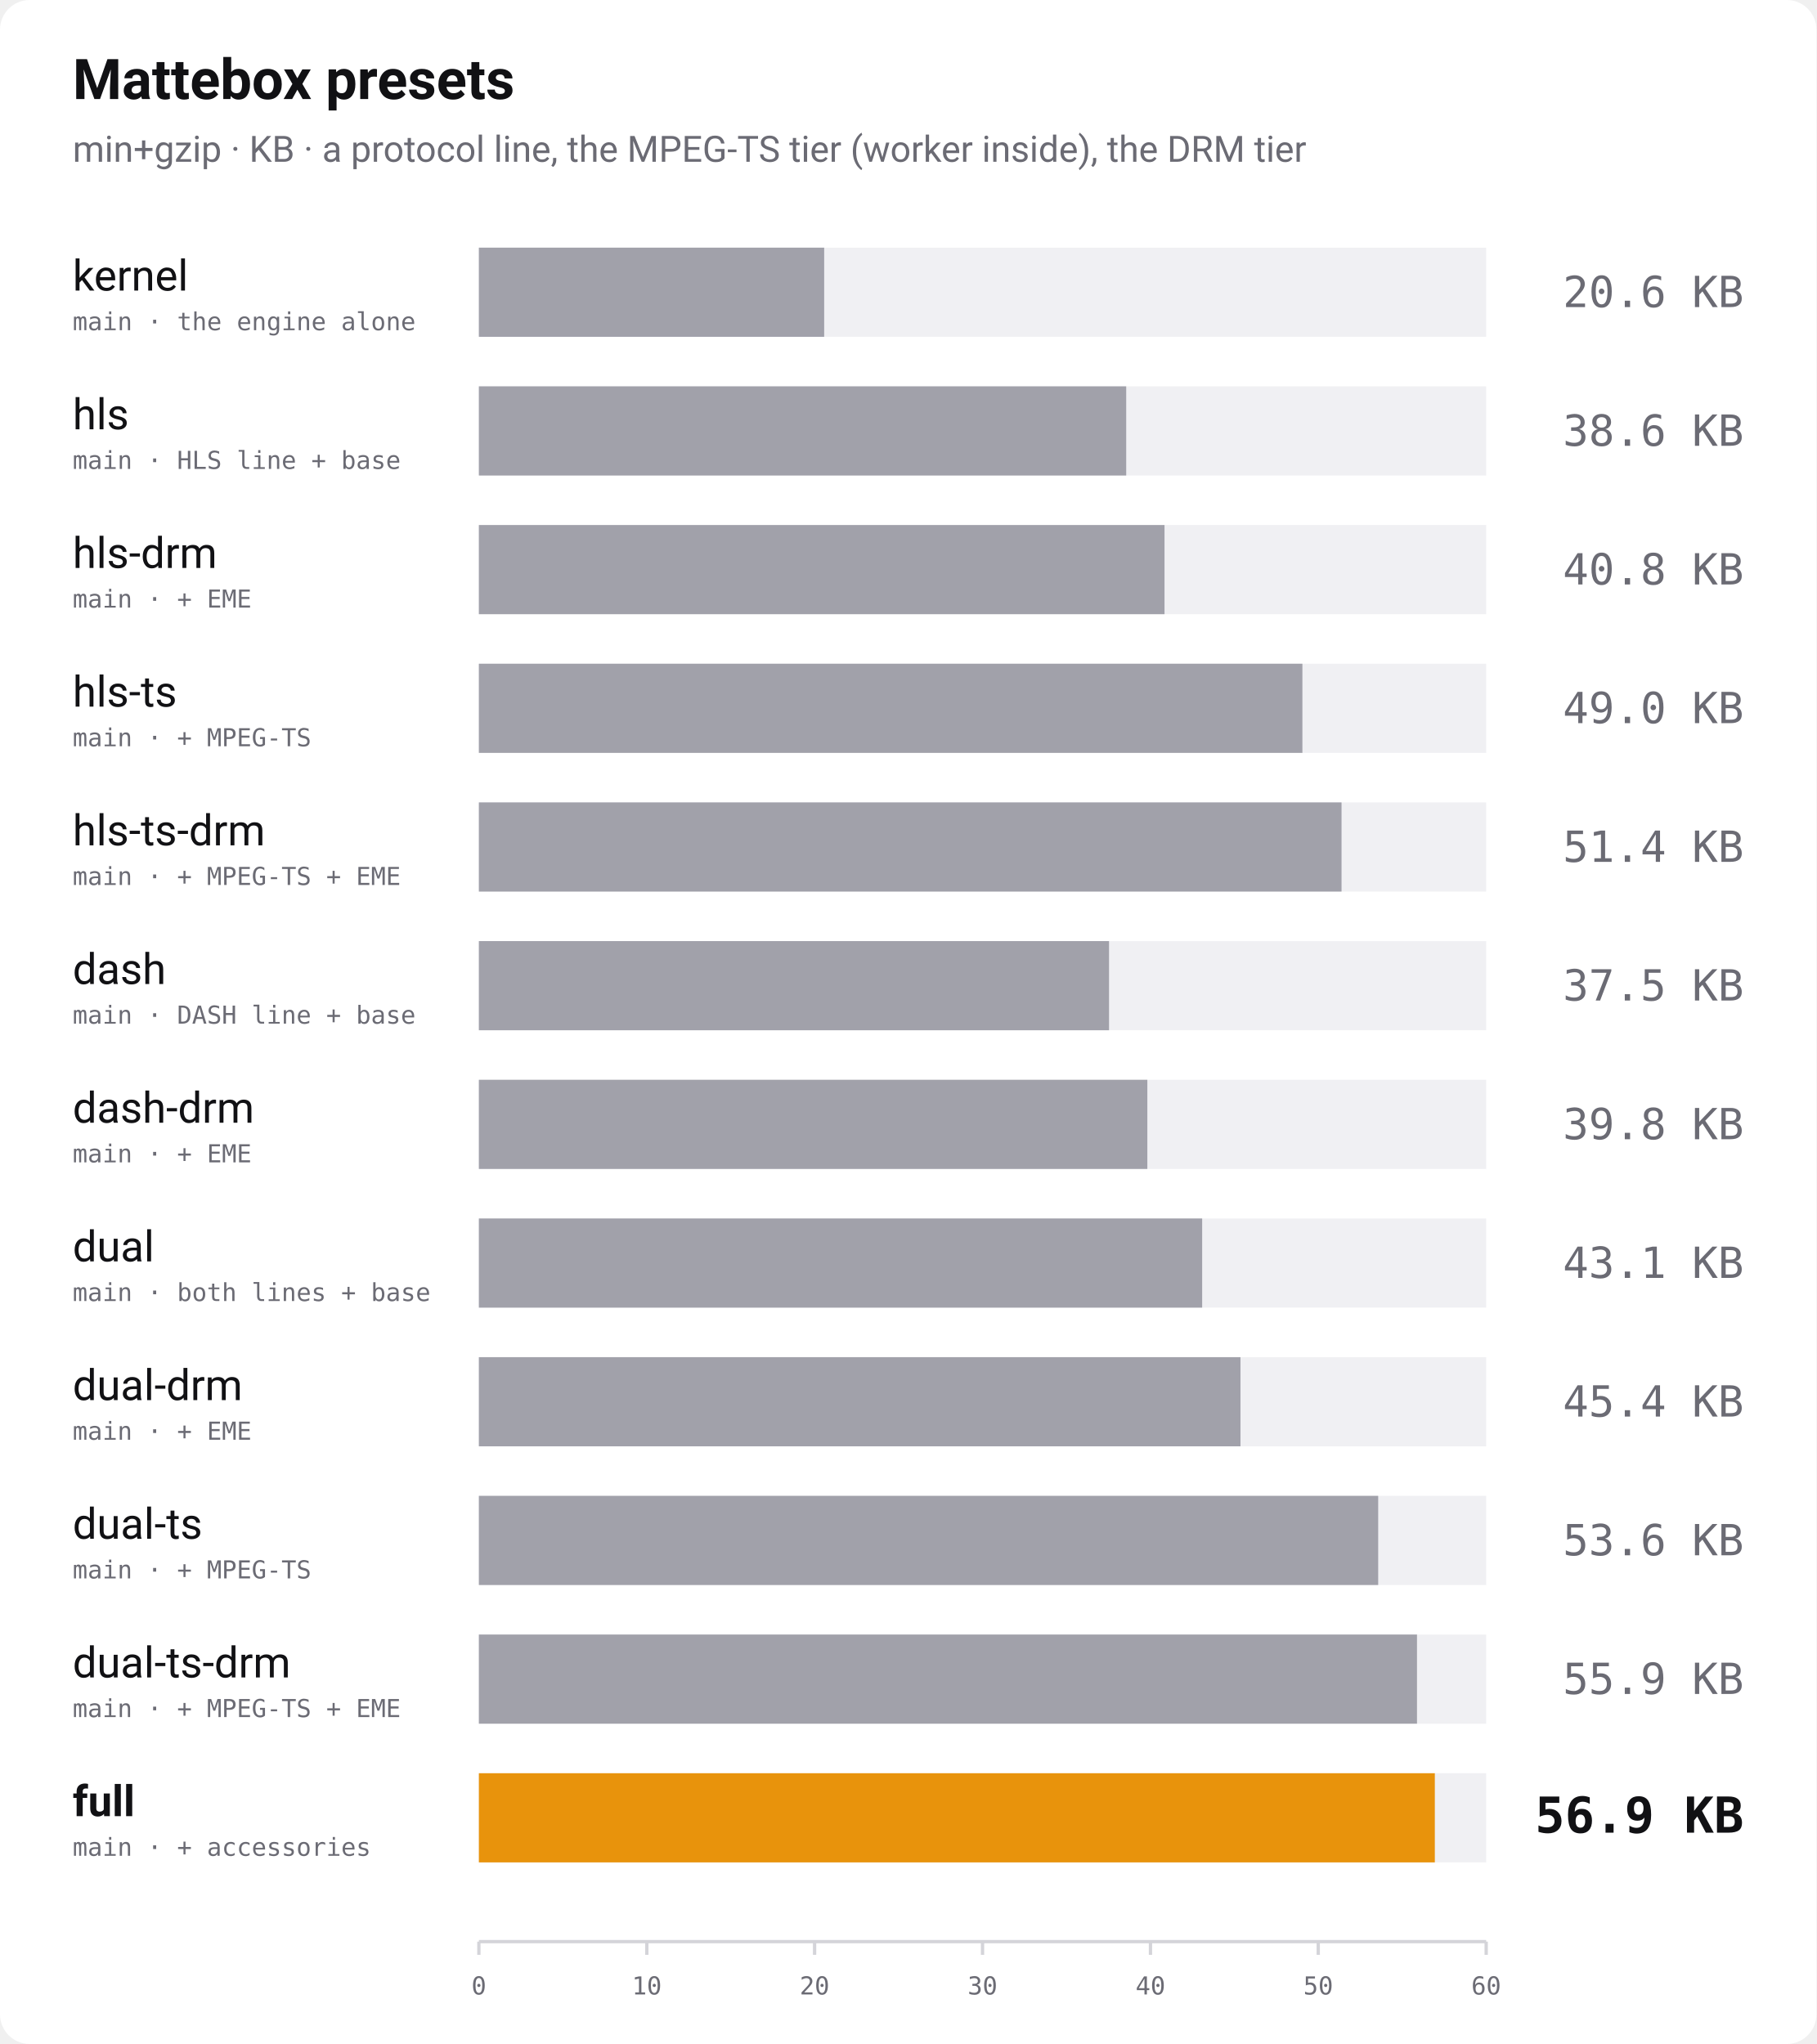
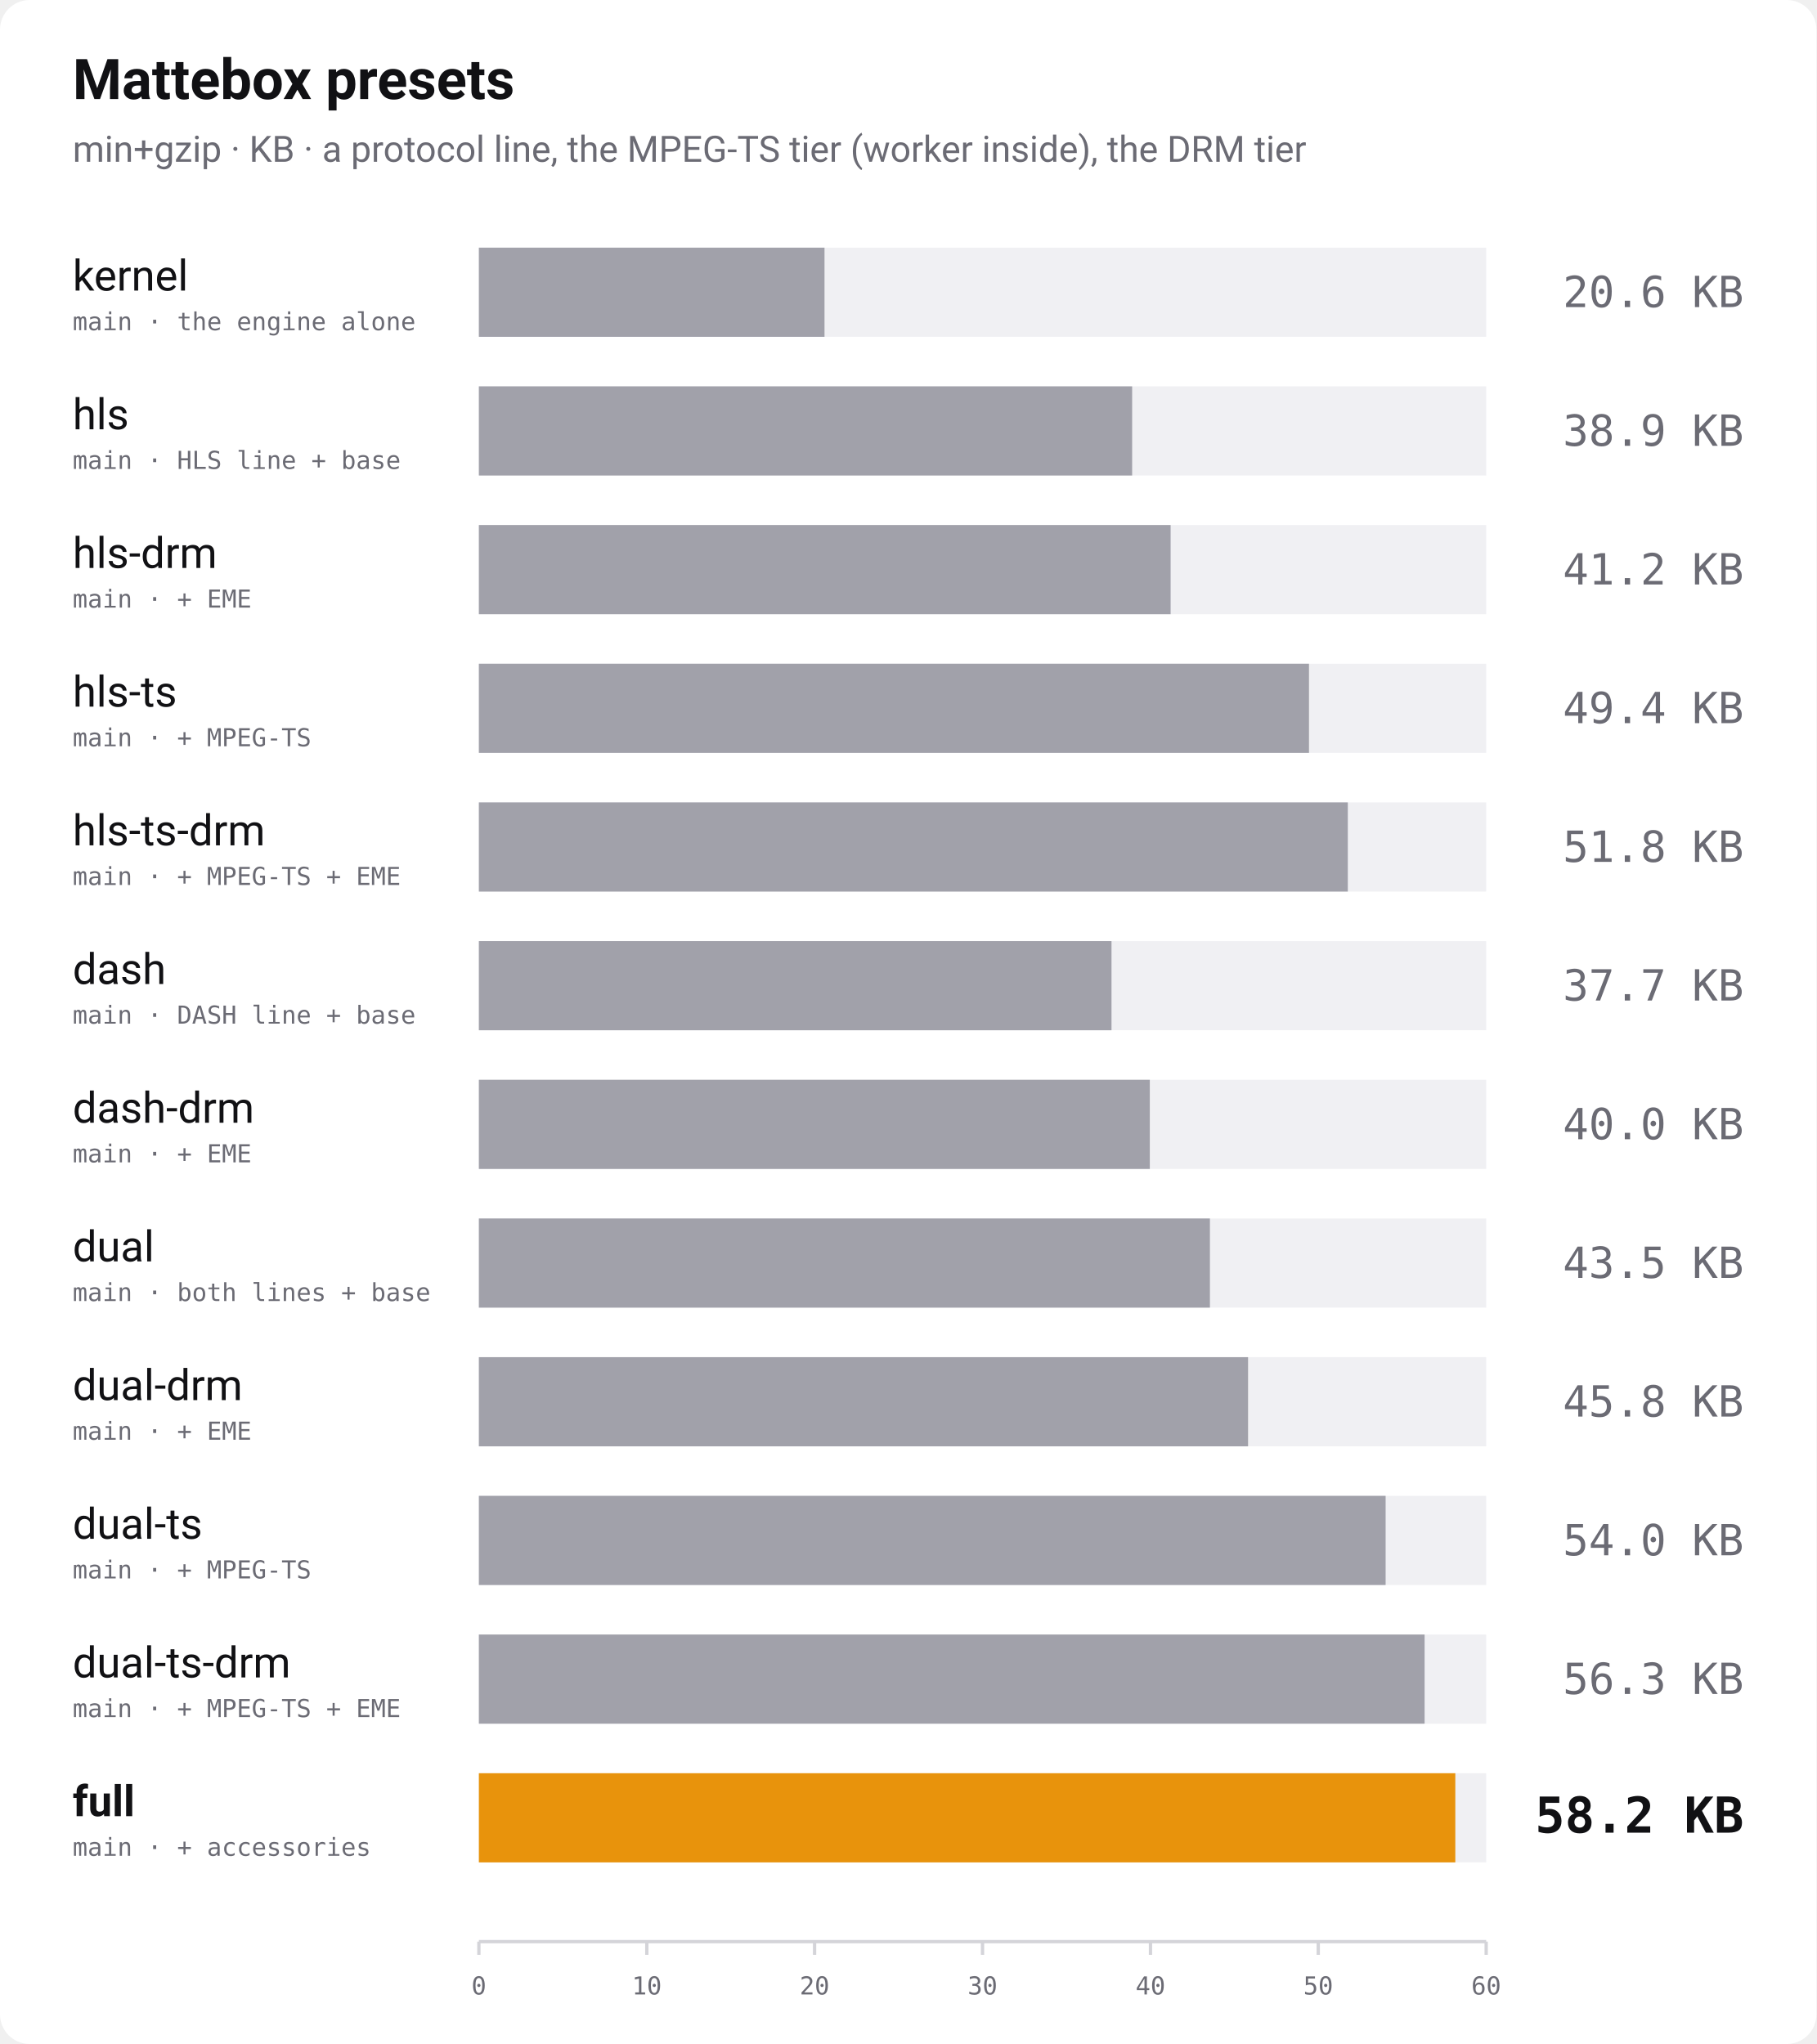
<svg xmlns="http://www.w3.org/2000/svg" width="1100" height="1238" viewBox="0 0 1100 1238" role="img" aria-label="Bundle size of every Mattebox preset, min+gzip">
  <rect width="1100" height="1238" rx="18" fill="#ffffff" />
  <text x="44" y="60" font-family="-apple-system, 'Segoe UI', Roboto, Helvetica, Arial, sans-serif" font-size="34" font-weight="700" fill="#111114">Mattebox presets</text>
  <text x="44" y="98" font-family="-apple-system, 'Segoe UI', Roboto, Helvetica, Arial, sans-serif" font-size="22" fill="#6b6b74">min+gzip · KB · a protocol line, the MPEG-TS tier (worker inside), the DRM tier</text>
  <text x="44" y="176" font-family="-apple-system, 'Segoe UI', Roboto, Helvetica, Arial, sans-serif" font-size="26" font-weight="400" fill="#111114">kernel</text>
  <text x="44" y="200" font-family="ui-monospace, 'SF Mono', Menlo, Consolas, monospace" font-size="15" fill="#6b6b74">main · the engine alone</text>
  <rect x="290" y="150" width="610" height="54" fill="#f0f0f3" />
-   <rect x="290" y="150" width="209.1" height="54" fill="#a1a1aa" />
+   <rect x="290" y="150" width="209.3" height="54" fill="#a1a1aa" />
  <text x="1056" y="186" text-anchor="end" font-family="ui-monospace, 'SF Mono', Menlo, Consolas, monospace" font-size="26" font-weight="400" fill="#6b6b74">20.6 KB</text>
  <text x="44" y="260" font-family="-apple-system, 'Segoe UI', Roboto, Helvetica, Arial, sans-serif" font-size="26" font-weight="400" fill="#111114">hls</text>
  <text x="44" y="284" font-family="ui-monospace, 'SF Mono', Menlo, Consolas, monospace" font-size="15" fill="#6b6b74">main · HLS line + base</text>
  <rect x="290" y="234" width="610" height="54" fill="#f0f0f3" />
-   <rect x="290" y="234" width="392.0" height="54" fill="#a1a1aa" />
-   <text x="1056" y="270" text-anchor="end" font-family="ui-monospace, 'SF Mono', Menlo, Consolas, monospace" font-size="26" font-weight="400" fill="#6b6b74">38.6 KB</text>
+   <rect x="290" y="234" width="395.6" height="54" fill="#a1a1aa" />
+   <text x="1056" y="270" text-anchor="end" font-family="ui-monospace, 'SF Mono', Menlo, Consolas, monospace" font-size="26" font-weight="400" fill="#6b6b74">38.9 KB</text>
  <text x="44" y="344" font-family="-apple-system, 'Segoe UI', Roboto, Helvetica, Arial, sans-serif" font-size="26" font-weight="400" fill="#111114">hls-drm</text>
  <text x="44" y="368" font-family="ui-monospace, 'SF Mono', Menlo, Consolas, monospace" font-size="15" fill="#6b6b74">main · + EME</text>
  <rect x="290" y="318" width="610" height="54" fill="#f0f0f3" />
-   <rect x="290" y="318" width="415.2" height="54" fill="#a1a1aa" />
-   <text x="1056" y="354" text-anchor="end" font-family="ui-monospace, 'SF Mono', Menlo, Consolas, monospace" font-size="26" font-weight="400" fill="#6b6b74">40.8 KB</text>
+   <rect x="290" y="318" width="418.9" height="54" fill="#a1a1aa" />
+   <text x="1056" y="354" text-anchor="end" font-family="ui-monospace, 'SF Mono', Menlo, Consolas, monospace" font-size="26" font-weight="400" fill="#6b6b74">41.2 KB</text>
  <text x="44" y="428" font-family="-apple-system, 'Segoe UI', Roboto, Helvetica, Arial, sans-serif" font-size="26" font-weight="400" fill="#111114">hls-ts</text>
  <text x="44" y="452" font-family="ui-monospace, 'SF Mono', Menlo, Consolas, monospace" font-size="15" fill="#6b6b74">main · + MPEG-TS</text>
  <rect x="290" y="402" width="610" height="54" fill="#f0f0f3" />
-   <rect x="290" y="402" width="498.7" height="54" fill="#a1a1aa" />
-   <text x="1056" y="438" text-anchor="end" font-family="ui-monospace, 'SF Mono', Menlo, Consolas, monospace" font-size="26" font-weight="400" fill="#6b6b74">49.0 KB</text>
+   <rect x="290" y="402" width="502.7" height="54" fill="#a1a1aa" />
+   <text x="1056" y="438" text-anchor="end" font-family="ui-monospace, 'SF Mono', Menlo, Consolas, monospace" font-size="26" font-weight="400" fill="#6b6b74">49.4 KB</text>
  <text x="44" y="512" font-family="-apple-system, 'Segoe UI', Roboto, Helvetica, Arial, sans-serif" font-size="26" font-weight="400" fill="#111114">hls-ts-drm</text>
  <text x="44" y="536" font-family="ui-monospace, 'SF Mono', Menlo, Consolas, monospace" font-size="15" fill="#6b6b74">main · + MPEG-TS + EME</text>
  <rect x="290" y="486" width="610" height="54" fill="#f0f0f3" />
-   <rect x="290" y="486" width="522.4" height="54" fill="#a1a1aa" />
-   <text x="1056" y="522" text-anchor="end" font-family="ui-monospace, 'SF Mono', Menlo, Consolas, monospace" font-size="26" font-weight="400" fill="#6b6b74">51.4 KB</text>
+   <rect x="290" y="486" width="526.2" height="54" fill="#a1a1aa" />
+   <text x="1056" y="522" text-anchor="end" font-family="ui-monospace, 'SF Mono', Menlo, Consolas, monospace" font-size="26" font-weight="400" fill="#6b6b74">51.8 KB</text>
  <text x="44" y="596" font-family="-apple-system, 'Segoe UI', Roboto, Helvetica, Arial, sans-serif" font-size="26" font-weight="400" fill="#111114">dash</text>
  <text x="44" y="620" font-family="ui-monospace, 'SF Mono', Menlo, Consolas, monospace" font-size="15" fill="#6b6b74">main · DASH line + base</text>
  <rect x="290" y="570" width="610" height="54" fill="#f0f0f3" />
-   <rect x="290" y="570" width="381.6" height="54" fill="#a1a1aa" />
-   <text x="1056" y="606" text-anchor="end" font-family="ui-monospace, 'SF Mono', Menlo, Consolas, monospace" font-size="26" font-weight="400" fill="#6b6b74">37.5 KB</text>
+   <rect x="290" y="570" width="383.1" height="54" fill="#a1a1aa" />
+   <text x="1056" y="606" text-anchor="end" font-family="ui-monospace, 'SF Mono', Menlo, Consolas, monospace" font-size="26" font-weight="400" fill="#6b6b74">37.7 KB</text>
  <text x="44" y="680" font-family="-apple-system, 'Segoe UI', Roboto, Helvetica, Arial, sans-serif" font-size="26" font-weight="400" fill="#111114">dash-drm</text>
  <text x="44" y="704" font-family="ui-monospace, 'SF Mono', Menlo, Consolas, monospace" font-size="15" fill="#6b6b74">main · + EME</text>
  <rect x="290" y="654" width="610" height="54" fill="#f0f0f3" />
-   <rect x="290" y="654" width="404.8" height="54" fill="#a1a1aa" />
-   <text x="1056" y="690" text-anchor="end" font-family="ui-monospace, 'SF Mono', Menlo, Consolas, monospace" font-size="26" font-weight="400" fill="#6b6b74">39.8 KB</text>
+   <rect x="290" y="654" width="406.3" height="54" fill="#a1a1aa" />
+   <text x="1056" y="690" text-anchor="end" font-family="ui-monospace, 'SF Mono', Menlo, Consolas, monospace" font-size="26" font-weight="400" fill="#6b6b74">40.0 KB</text>
  <text x="44" y="764" font-family="-apple-system, 'Segoe UI', Roboto, Helvetica, Arial, sans-serif" font-size="26" font-weight="400" fill="#111114">dual</text>
  <text x="44" y="788" font-family="ui-monospace, 'SF Mono', Menlo, Consolas, monospace" font-size="15" fill="#6b6b74">main · both lines + base</text>
  <rect x="290" y="738" width="610" height="54" fill="#f0f0f3" />
-   <rect x="290" y="738" width="438.0" height="54" fill="#a1a1aa" />
-   <text x="1056" y="774" text-anchor="end" font-family="ui-monospace, 'SF Mono', Menlo, Consolas, monospace" font-size="26" font-weight="400" fill="#6b6b74">43.1 KB</text>
+   <rect x="290" y="738" width="442.7" height="54" fill="#a1a1aa" />
+   <text x="1056" y="774" text-anchor="end" font-family="ui-monospace, 'SF Mono', Menlo, Consolas, monospace" font-size="26" font-weight="400" fill="#6b6b74">43.5 KB</text>
  <text x="44" y="848" font-family="-apple-system, 'Segoe UI', Roboto, Helvetica, Arial, sans-serif" font-size="26" font-weight="400" fill="#111114">dual-drm</text>
  <text x="44" y="872" font-family="ui-monospace, 'SF Mono', Menlo, Consolas, monospace" font-size="15" fill="#6b6b74">main · + EME</text>
  <rect x="290" y="822" width="610" height="54" fill="#f0f0f3" />
-   <rect x="290" y="822" width="461.2" height="54" fill="#a1a1aa" />
-   <text x="1056" y="858" text-anchor="end" font-family="ui-monospace, 'SF Mono', Menlo, Consolas, monospace" font-size="26" font-weight="400" fill="#6b6b74">45.4 KB</text>
+   <rect x="290" y="822" width="465.8" height="54" fill="#a1a1aa" />
+   <text x="1056" y="858" text-anchor="end" font-family="ui-monospace, 'SF Mono', Menlo, Consolas, monospace" font-size="26" font-weight="400" fill="#6b6b74">45.8 KB</text>
  <text x="44" y="932" font-family="-apple-system, 'Segoe UI', Roboto, Helvetica, Arial, sans-serif" font-size="26" font-weight="400" fill="#111114">dual-ts</text>
  <text x="44" y="956" font-family="ui-monospace, 'SF Mono', Menlo, Consolas, monospace" font-size="15" fill="#6b6b74">main · + MPEG-TS</text>
  <rect x="290" y="906" width="610" height="54" fill="#f0f0f3" />
-   <rect x="290" y="906" width="544.6" height="54" fill="#a1a1aa" />
-   <text x="1056" y="942" text-anchor="end" font-family="ui-monospace, 'SF Mono', Menlo, Consolas, monospace" font-size="26" font-weight="400" fill="#6b6b74">53.6 KB</text>
+   <rect x="290" y="906" width="549.1" height="54" fill="#a1a1aa" />
+   <text x="1056" y="942" text-anchor="end" font-family="ui-monospace, 'SF Mono', Menlo, Consolas, monospace" font-size="26" font-weight="400" fill="#6b6b74">54.0 KB</text>
  <text x="44" y="1016" font-family="-apple-system, 'Segoe UI', Roboto, Helvetica, Arial, sans-serif" font-size="26" font-weight="400" fill="#111114">dual-ts-drm</text>
  <text x="44" y="1040" font-family="ui-monospace, 'SF Mono', Menlo, Consolas, monospace" font-size="15" fill="#6b6b74">main · + MPEG-TS + EME</text>
  <rect x="290" y="990" width="610" height="54" fill="#f0f0f3" />
-   <rect x="290" y="990" width="568.1" height="54" fill="#a1a1aa" />
-   <text x="1056" y="1026" text-anchor="end" font-family="ui-monospace, 'SF Mono', Menlo, Consolas, monospace" font-size="26" font-weight="400" fill="#6b6b74">55.9 KB</text>
+   <rect x="290" y="990" width="572.7" height="54" fill="#a1a1aa" />
+   <text x="1056" y="1026" text-anchor="end" font-family="ui-monospace, 'SF Mono', Menlo, Consolas, monospace" font-size="26" font-weight="400" fill="#6b6b74">56.3 KB</text>
  <text x="44" y="1100" font-family="-apple-system, 'Segoe UI', Roboto, Helvetica, Arial, sans-serif" font-size="26" font-weight="700" fill="#111114">full</text>
  <text x="44" y="1124" font-family="ui-monospace, 'SF Mono', Menlo, Consolas, monospace" font-size="15" fill="#6b6b74">main · + accessories</text>
  <rect x="290" y="1074" width="610" height="54" fill="#f0f0f3" />
-   <rect x="290" y="1074" width="578.9" height="54" fill="#e8930c" />
-   <text x="1056" y="1110" text-anchor="end" font-family="ui-monospace, 'SF Mono', Menlo, Consolas, monospace" font-size="30" font-weight="700" fill="#111114">56.9 KB</text>
+   <rect x="290" y="1074" width="591.3" height="54" fill="#e8930c" />
+   <text x="1056" y="1110" text-anchor="end" font-family="ui-monospace, 'SF Mono', Menlo, Consolas, monospace" font-size="30" font-weight="700" fill="#111114">58.2 KB</text>
  <line x1="290" y1="1176" x2="900" y2="1176" stroke="#d4d4d9" stroke-width="2" />
  <line x1="290.0" y1="1176" x2="290.0" y2="1184" stroke="#d4d4d9" stroke-width="2" />
  <text x="290.0" y="1208" text-anchor="middle" font-family="ui-monospace, 'SF Mono', Menlo, Consolas, monospace" font-size="15" fill="#6b6b74">0</text>
  <line x1="391.7" y1="1176" x2="391.7" y2="1184" stroke="#d4d4d9" stroke-width="2" />
  <text x="391.7" y="1208" text-anchor="middle" font-family="ui-monospace, 'SF Mono', Menlo, Consolas, monospace" font-size="15" fill="#6b6b74">10</text>
  <line x1="493.3" y1="1176" x2="493.3" y2="1184" stroke="#d4d4d9" stroke-width="2" />
  <text x="493.3" y="1208" text-anchor="middle" font-family="ui-monospace, 'SF Mono', Menlo, Consolas, monospace" font-size="15" fill="#6b6b74">20</text>
  <line x1="595.0" y1="1176" x2="595.0" y2="1184" stroke="#d4d4d9" stroke-width="2" />
  <text x="595.0" y="1208" text-anchor="middle" font-family="ui-monospace, 'SF Mono', Menlo, Consolas, monospace" font-size="15" fill="#6b6b74">30</text>
  <line x1="696.7" y1="1176" x2="696.7" y2="1184" stroke="#d4d4d9" stroke-width="2" />
  <text x="696.7" y="1208" text-anchor="middle" font-family="ui-monospace, 'SF Mono', Menlo, Consolas, monospace" font-size="15" fill="#6b6b74">40</text>
  <line x1="798.3" y1="1176" x2="798.3" y2="1184" stroke="#d4d4d9" stroke-width="2" />
  <text x="798.3" y="1208" text-anchor="middle" font-family="ui-monospace, 'SF Mono', Menlo, Consolas, monospace" font-size="15" fill="#6b6b74">50</text>
  <line x1="900.0" y1="1176" x2="900.0" y2="1184" stroke="#d4d4d9" stroke-width="2" />
  <text x="900.0" y="1208" text-anchor="middle" font-family="ui-monospace, 'SF Mono', Menlo, Consolas, monospace" font-size="15" fill="#6b6b74">60</text>
</svg>
